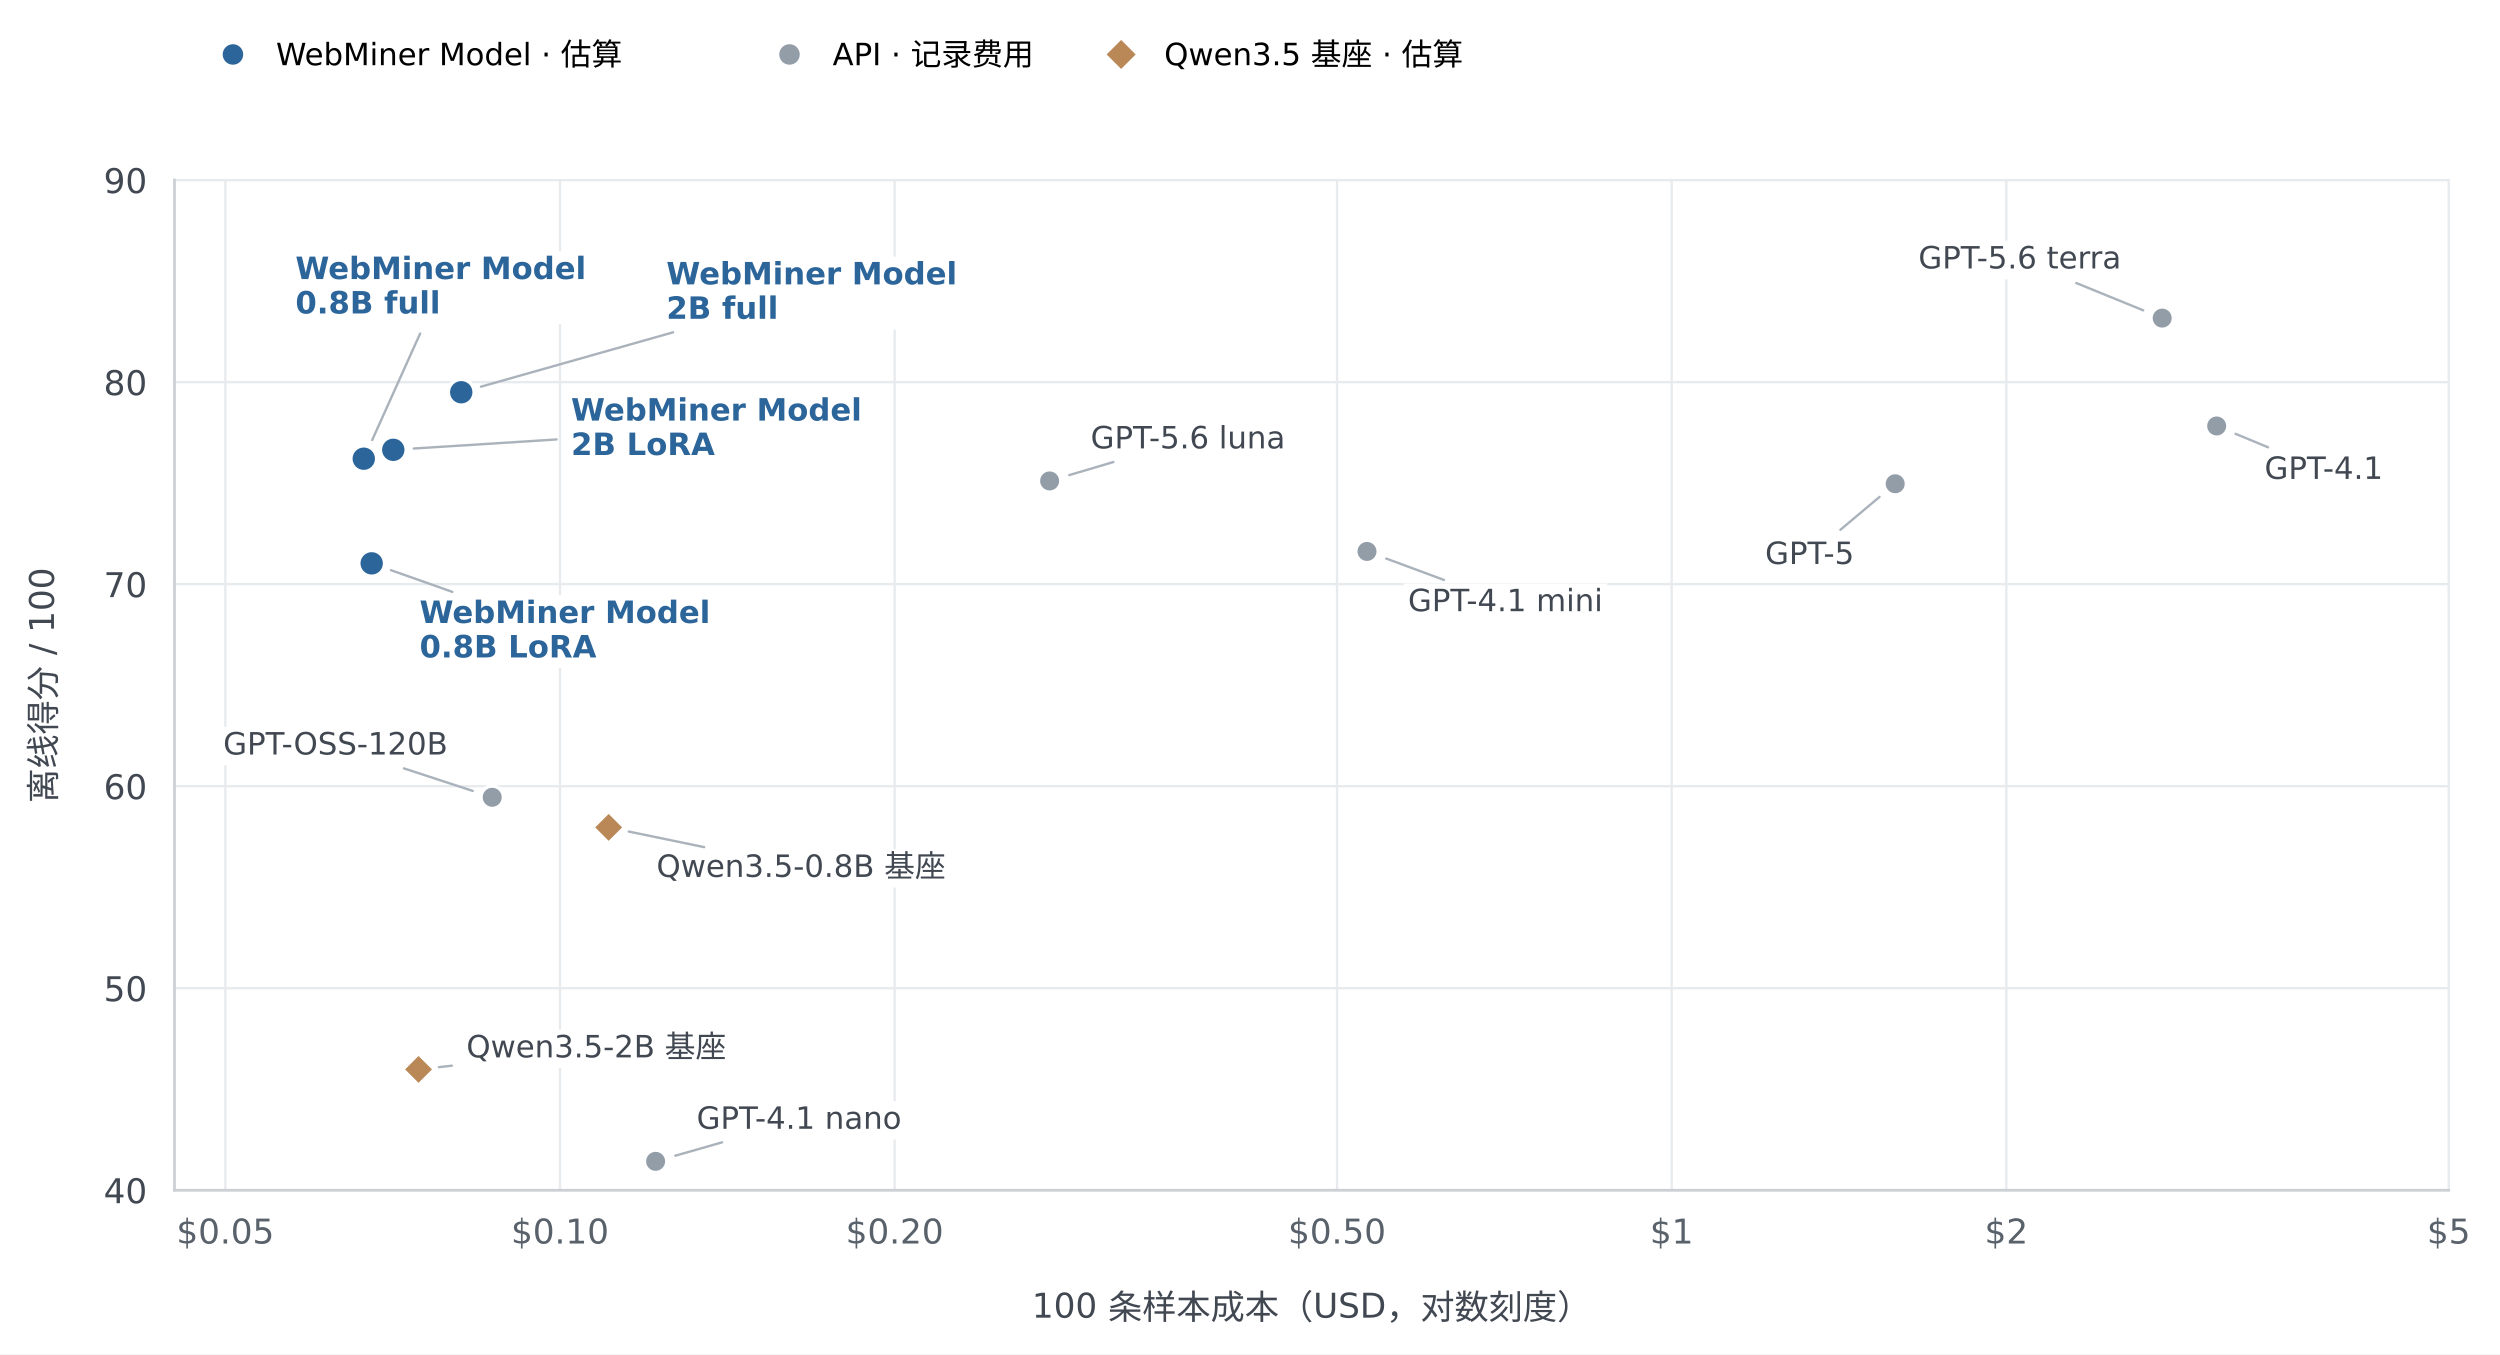
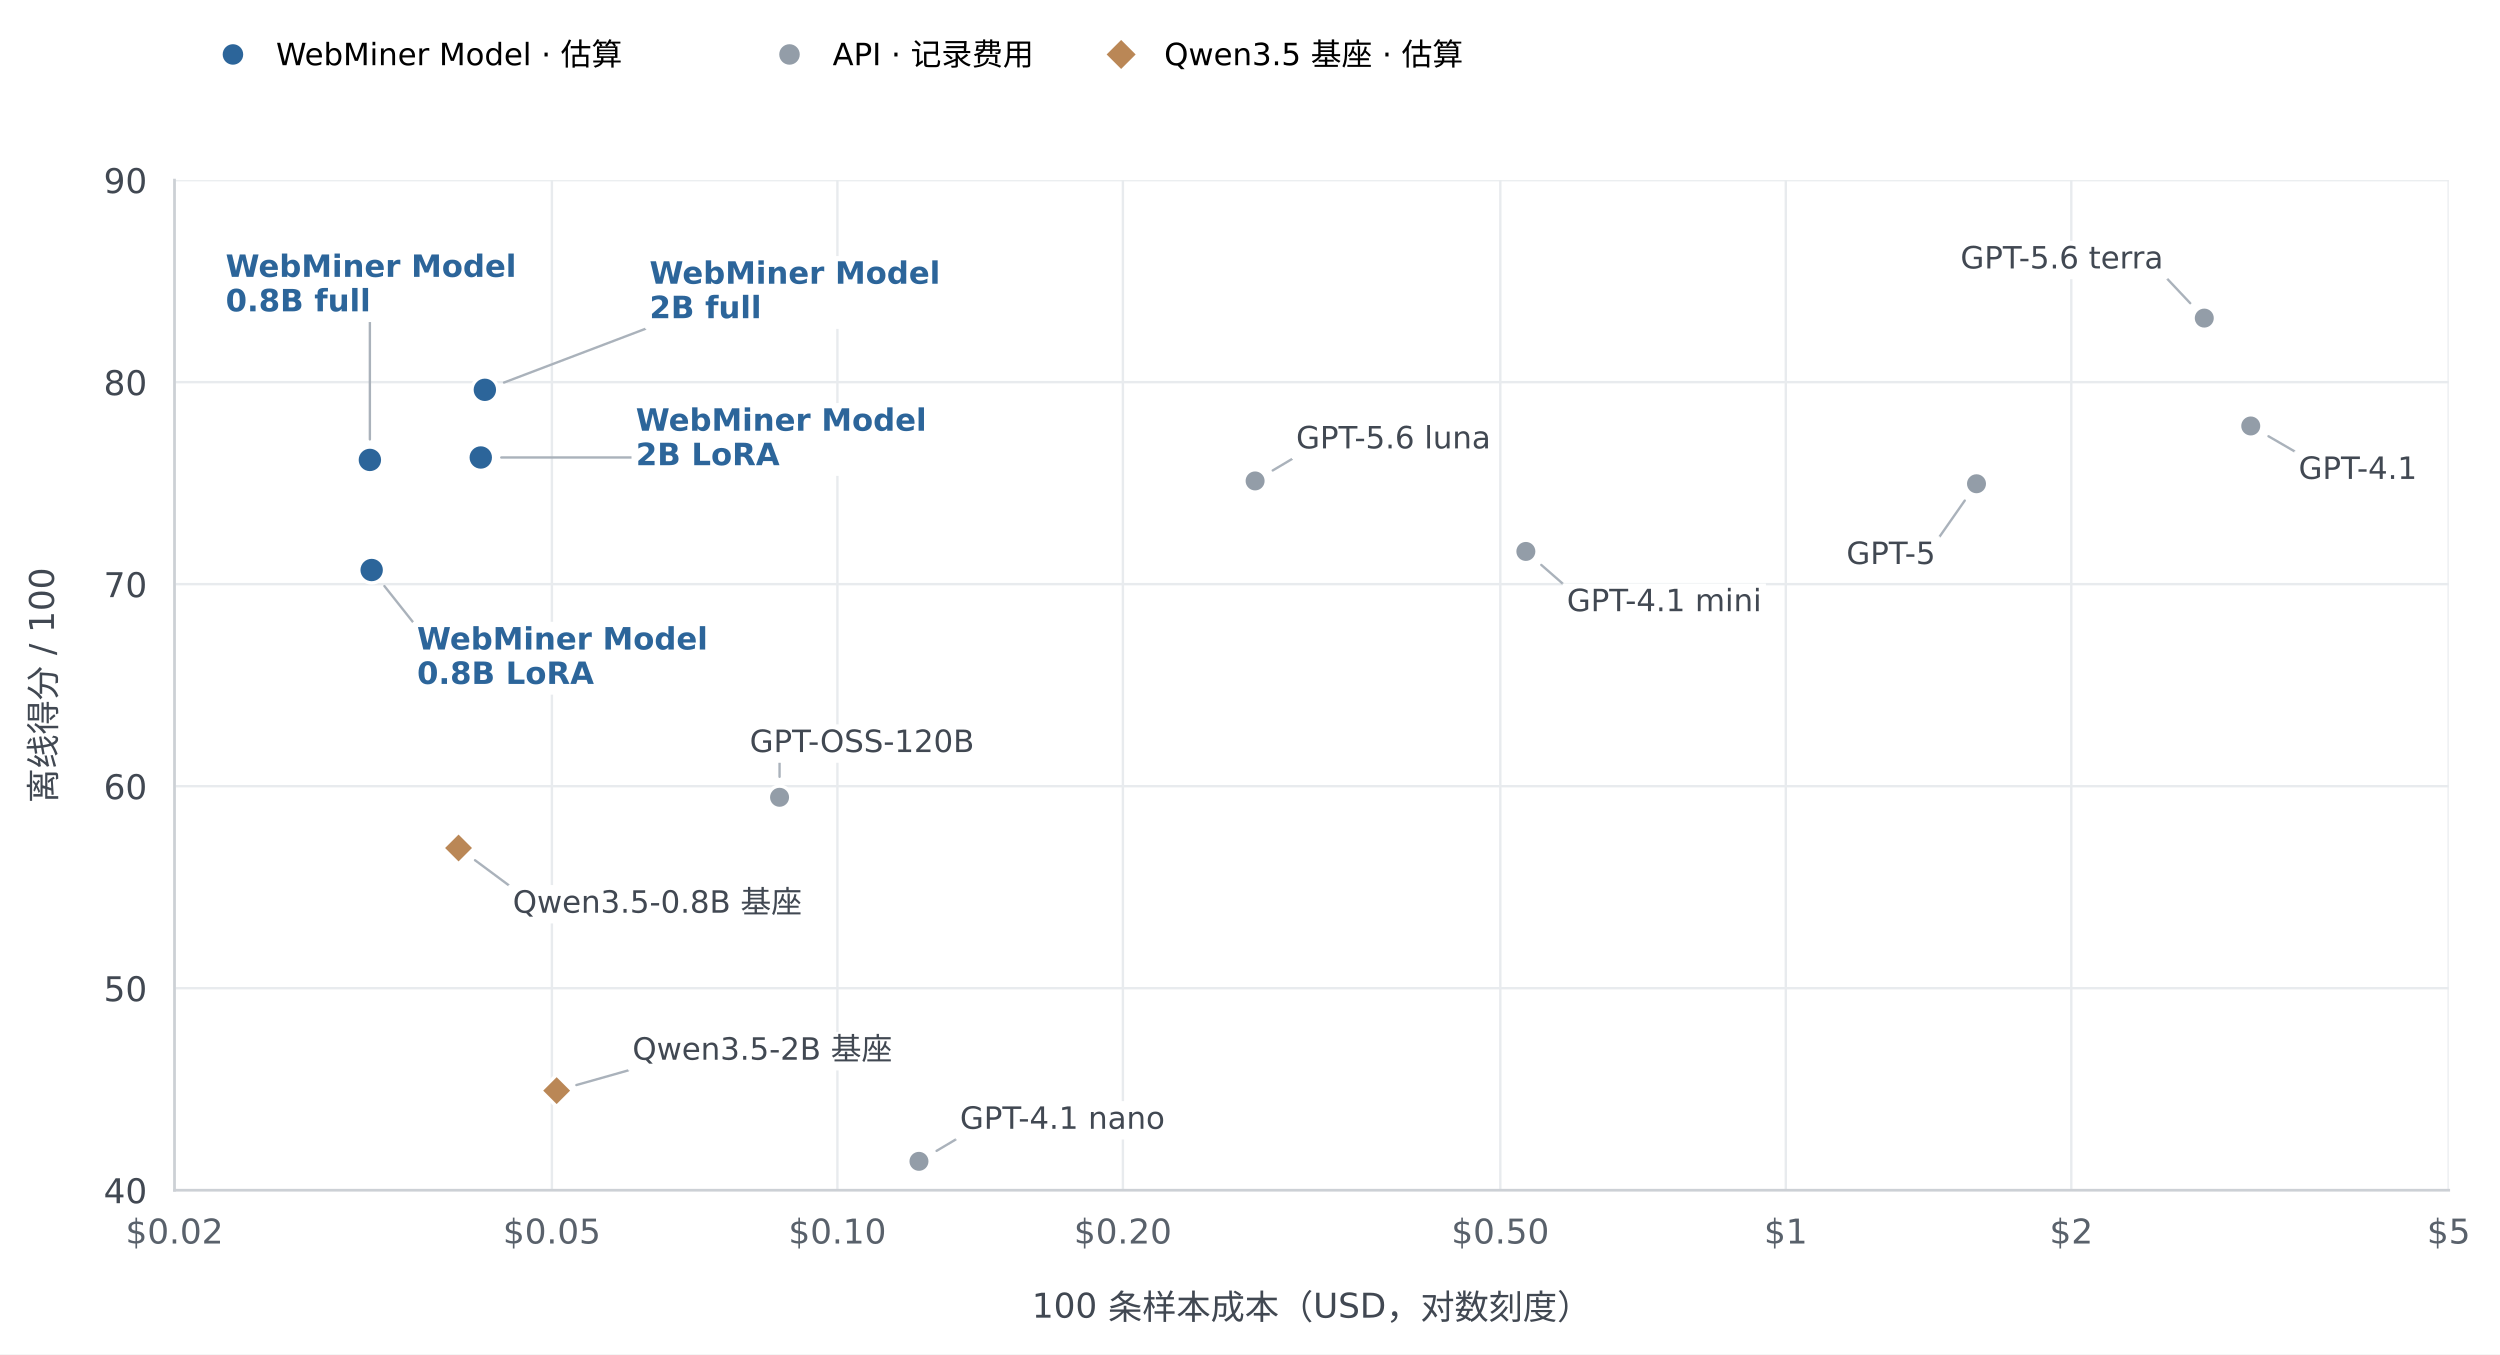
<svg xmlns="http://www.w3.org/2000/svg" xmlns:xlink="http://www.w3.org/1999/xlink" lang="zh-CN" role="img" aria-labelledby="cost-chart-title cost-chart-desc" viewBox="0 0 731.326 396.174">
  <style>
    * {
      stroke-linejoin: round;
      stroke-linecap: butt;
    }
    .s1 {
      fill: #ffffff;
    }
    .s2 {
      fill: none;
      stroke: #e8ebee;
      stroke-width: 0.7;
      stroke-linecap: square;
    }
    .s3 {
      fill: #59616b;
      font: 10px "DejaVu Sans";
      text-anchor: middle;
    }
    .s4 {
      fill: #414852;
      font: 10px "DejaVu Sans";
      text-anchor: middle;
    }
    .s5 {
      fill: #414852;
      font: 10px "DejaVu Sans";
      text-anchor: end;
    }
    .s6 {
      fill: none;
      stroke: #ccd0d5;
      stroke-width: 0.8;
      stroke-linejoin: miter;
      stroke-linecap: square;
    }
    .s7 {
      stroke: #ffffff;
    }
    .s8 {
      fill: #939da8;
      stroke: #ffffff;
    }
    .s9 {
      fill: #2c659a;
      stroke: #ffffff;
    }
    .s10 {
      fill: #ba8756;
      stroke: #ffffff;
    }
    .s11 {
      fill: none;
      stroke: #aab2bb;
      stroke-width: 0.7;
      stroke-linecap: round;
    }
    .s12 {
      fill: #414852;
      font: 9px "DejaVu Sans";
      text-anchor: end;
    }
    .s13 {
      fill: #2c659a;
      font: 700 9px "DejaVu Sans";
    }
    .s14 {
      fill: #414852;
      font: 9px "DejaVu Sans";
      text-anchor: start;
    }
    .s15 {
      fill: none;
      stroke: #ffffff;
      stroke-width: 1.5;
      stroke-linecap: square;
    }
    .s16 {
      font: 9px "DejaVu Sans";
      text-anchor: start;
    }
    .s17 {
      stroke: #ffffff;
      stroke-linejoin: miter;
    }
    .s18 {
      fill: #ba8756;
      stroke: #ffffff;
      stroke-linejoin: miter;
    }
  </style>
  <path class="s1" d="M 0 396.174 L 731.326 396.174 L 731.326 0 L 0 0 z" />
  <path class="s1" d="M 51.043 348.177 L 716.323 348.177 L 716.323 52.689 L 51.043 52.689 z" />
-   <path class="s2" d="M 65.923 348.177 L 65.923 52.689" clip-path="url(#cost-chart-p805e0188ab)" />
-   <text class="s3" x="65.923" y="363.776" transform="rotate(-0 65.92345 363.7758)">
+   <path class="s2" d="M 51.043 348.177 L 51.043 52.689" clip-path="url(#cost-chart-p805e0188ab)" />
+   <text class="s3" x="51.043" y="363.776" transform="rotate(-0 51.04313 363.7758)">
+     $0.02
+   </text>
+   <path class="s2" d="M 161.447 348.177 L 161.447 52.689" clip-path="url(#cost-chart-p805e0188ab)" />
+   <text class="s3" x="161.447" y="363.776" transform="rotate(-0 161.4469 363.7758)">
    $0.05
  </text>
-   <path class="s2" d="M 163.818 348.177 L 163.818 52.689" clip-path="url(#cost-chart-p805e0188ab)" />
-   <text class="s3" x="163.818" y="363.776" transform="rotate(-0 163.8184 363.7758)">
+   <path class="s2" d="M 244.964 348.177 L 244.964 52.689" clip-path="url(#cost-chart-p805e0188ab)" />
+   <text class="s3" x="244.964" y="363.776" transform="rotate(-0 244.9641 363.7758)">
    $0.10
  </text>
-   <path class="s2" d="M 261.713 348.177 L 261.713 52.689" clip-path="url(#cost-chart-p805e0188ab)" />
-   <text class="s3" x="261.713" y="363.776" transform="rotate(-0 261.7133 363.7758)">
+   <path class="s2" d="M 328.481 348.177 L 328.481 52.689" clip-path="url(#cost-chart-p805e0188ab)" />
+   <text class="s3" x="328.481" y="363.776" transform="rotate(-0 328.4813 363.7758)">
    $0.20
  </text>
-   <path class="s2" d="M 391.123 348.177 L 391.123 52.689" clip-path="url(#cost-chart-p805e0188ab)" />
-   <text class="s3" x="391.123" y="363.776" transform="rotate(-0 391.1233 363.7758)">
+   <path class="s2" d="M 438.885 348.177 L 438.885 52.689" clip-path="url(#cost-chart-p805e0188ab)" />
+   <text class="s3" x="438.885" y="363.776" transform="rotate(-0 438.885 363.7758)">
    $0.50
  </text>
-   <path class="s2" d="M 489.018 348.177 L 489.018 52.689" clip-path="url(#cost-chart-p805e0188ab)" />
-   <text class="s3" x="489.018" y="363.776" transform="rotate(-0 489.0182 363.7758)">
+   <path class="s2" d="M 522.402 348.177 L 522.402 52.689" clip-path="url(#cost-chart-p805e0188ab)" />
+   <text class="s3" x="522.402" y="363.776" transform="rotate(-0 522.4022 363.7758)">
    $1
  </text>
-   <path class="s2" d="M 586.913 348.177 L 586.913 52.689" clip-path="url(#cost-chart-p805e0188ab)" />
-   <text class="s3" x="586.913" y="363.776" transform="rotate(-0 586.9131 363.7758)">$2</text>
+   <path class="s2" d="M 605.919 348.177 L 605.919 52.689" clip-path="url(#cost-chart-p805e0188ab)" />
+   <text class="s3" x="605.919" y="363.776" transform="rotate(-0 605.9194 363.7758)">
+     $2
+   </text>
  <path class="s2" d="M 716.323 348.177 L 716.323 52.689" clip-path="url(#cost-chart-p805e0188ab)" />
  <text class="s3" x="716.323" y="363.776" transform="rotate(-0 716.3231 363.7758)">
    $5
  </text>
  <text class="s4" x="383.683" y="385.454" transform="rotate(-0 383.6831 385.4539)">
    100 条样本成本（USD，对数刻度）
  </text>
  <path class="s2" d="M 51.043 348.177 L 716.323 348.177" clip-path="url(#cost-chart-p805e0188ab)" />
  <text class="s5" x="43.043" y="351.977" transform="rotate(-0 43.04313 351.9766)">
    40
  </text>
  <path class="s2" d="M 51.043 289.08 L 716.323 289.08" clip-path="url(#cost-chart-p805e0188ab)" />
  <text class="s5" x="43.043" y="292.879" transform="rotate(-0 43.04313 292.879)">
    50
  </text>
  <path class="s2" d="M 51.043 229.982 L 716.323 229.982" clip-path="url(#cost-chart-p805e0188ab)" />
  <text class="s5" x="43.043" y="233.781" transform="rotate(-0 43.04313 233.7814)">
    60
  </text>
  <path class="s2" d="M 51.043 170.885 L 716.323 170.885" clip-path="url(#cost-chart-p805e0188ab)" />
  <text class="s5" x="43.043" y="174.684" transform="rotate(-0 43.04313 174.6838)">
    70
  </text>
  <path class="s2" d="M 51.043 111.787 L 716.323 111.787" clip-path="url(#cost-chart-p805e0188ab)" />
  <text class="s5" x="43.043" y="115.586" transform="rotate(-0 43.04313 115.5862)">
    80
  </text>
  <path class="s2" d="M 51.043 52.689 L 716.323 52.689" clip-path="url(#cost-chart-p805e0188ab)" />
  <text class="s5" x="43.043" y="56.489" transform="rotate(-0 43.04313 56.48857)">90</text>
  <text class="s4" x="16.238" y="200.433" transform="rotate(-90 16.23844 200.4334)">
    离线得分 / 100
  </text>
  <path class="s6" d="M 51.043 348.177 L 51.043 52.689" />
  <path class="s6" d="M 51.043 348.177 L 716.323 348.177" />
  <defs>
    <path class="s7" id="cost-chart-m6c97e66789" d="M 0 3.279 C 0.87 3.279 1.704 2.933 2.318 2.318 C 2.933 1.704 3.279 0.87 3.279 0 C 3.279 -0.87 2.933 -1.704 2.318 -2.318 C 1.704 -2.933 0.87 -3.279 0 -3.279 C -0.87 -3.279 -1.704 -2.933 -2.318 -2.318 C -2.933 -1.704 -3.279 -0.87 -3.279 0 C -3.279 0.87 -2.933 1.704 -2.318 2.318 C -1.704 2.933 -0.87 3.279 0 3.279 z" />
  </defs>
  <g clip-path="url(#cost-chart-p805e0188ab)">
-     <use class="s8" xlink:href="#cost-chart-m6c97e66789" x="632.509" y="93.053" />
+     <use class="s8" xlink:href="#cost-chart-m6c97e66789" x="644.819" y="93.053" />
  </g>
  <defs>
    <path class="s7" id="cost-chart-m83a7a23a72" d="M 0 3.775 C 1.001 3.775 1.961 3.377 2.669 2.669 C 3.377 1.961 3.775 1.001 3.775 0 C 3.775 -1.001 3.377 -1.961 2.669 -2.669 C 1.961 -3.377 1.001 -3.775 0 -3.775 C -1.001 -3.775 -1.961 -3.377 -2.669 -2.669 C -3.377 -1.961 -3.775 -1.001 -3.775 0 C -3.775 1.001 -3.377 1.961 -2.669 2.669 C -1.961 3.377 -1.001 3.775 0 3.775 z" />
  </defs>
  <g clip-path="url(#cost-chart-p805e0188ab)">
-     <use class="s9" xlink:href="#cost-chart-m83a7a23a72" x="134.927" y="114.742" />
-   </g>
-   <g clip-path="url(#cost-chart-p805e0188ab)">
-     <use class="s8" xlink:href="#cost-chart-m6c97e66789" x="648.444" y="124.611" />
-   </g>
-   <g clip-path="url(#cost-chart-p805e0188ab)">
-     <use class="s9" xlink:href="#cost-chart-m83a7a23a72" x="115.049" y="131.585" />
-   </g>
-   <g clip-path="url(#cost-chart-p805e0188ab)">
-     <use class="s9" xlink:href="#cost-chart-m83a7a23a72" x="106.412" y="134.185" />
-   </g>
-   <g clip-path="url(#cost-chart-p805e0188ab)">
-     <use class="s8" xlink:href="#cost-chart-m6c97e66789" x="307.048" y="140.686" />
-   </g>
-   <g clip-path="url(#cost-chart-p805e0188ab)">
-     <use class="s8" xlink:href="#cost-chart-m6c97e66789" x="554.406" y="141.513" />
-   </g>
-   <g clip-path="url(#cost-chart-p805e0188ab)">
-     <use class="s8" xlink:href="#cost-chart-m6c97e66789" x="399.885" y="161.311" />
-   </g>
-   <g clip-path="url(#cost-chart-p805e0188ab)">
-     <use class="s9" xlink:href="#cost-chart-m83a7a23a72" x="108.726" y="164.798" />
-   </g>
-   <g clip-path="url(#cost-chart-p805e0188ab)">
-     <use class="s8" xlink:href="#cost-chart-m6c97e66789" x="143.988" y="233.233" />
+     <use class="s9" xlink:href="#cost-chart-m83a7a23a72" x="141.837" y="114.033" />
+   </g>
+   <g clip-path="url(#cost-chart-p805e0188ab)">
+     <use class="s8" xlink:href="#cost-chart-m6c97e66789" x="658.413" y="124.611" />
+   </g>
+   <g clip-path="url(#cost-chart-p805e0188ab)">
+     <use class="s9" xlink:href="#cost-chart-m83a7a23a72" x="140.64" y="133.83" />
+   </g>
+   <g clip-path="url(#cost-chart-p805e0188ab)">
+     <use class="s9" xlink:href="#cost-chart-m83a7a23a72" x="108.2" y="134.54" />
+   </g>
+   <g clip-path="url(#cost-chart-p805e0188ab)">
+     <use class="s8" xlink:href="#cost-chart-m6c97e66789" x="367.158" y="140.686" />
+   </g>
+   <g clip-path="url(#cost-chart-p805e0188ab)">
+     <use class="s8" xlink:href="#cost-chart-m6c97e66789" x="578.186" y="141.513" />
+   </g>
+   <g clip-path="url(#cost-chart-p805e0188ab)">
+     <use class="s8" xlink:href="#cost-chart-m6c97e66789" x="446.36" y="161.311" />
+   </g>
+   <g clip-path="url(#cost-chart-p805e0188ab)">
+     <use class="s9" xlink:href="#cost-chart-m83a7a23a72" x="108.723" y="166.748" />
+   </g>
+   <g clip-path="url(#cost-chart-p805e0188ab)">
+     <use class="s8" xlink:href="#cost-chart-m6c97e66789" x="228.046" y="233.233" />
  </g>
  <defs>
    <path class="s7" id="cost-chart-md9d9376197" d="M -0 4.637 L 4.637 0 L 0 -4.637 L -4.637 -0 z" />
  </defs>
  <g clip-path="url(#cost-chart-p805e0188ab)">
-     <use class="s10" xlink:href="#cost-chart-md9d9376197" x="178.048" y="242.038" />
-   </g>
-   <g clip-path="url(#cost-chart-p805e0188ab)">
-     <use class="s10" xlink:href="#cost-chart-md9d9376197" x="122.433" y="312.837" />
-   </g>
-   <g clip-path="url(#cost-chart-p805e0188ab)">
-     <use class="s8" xlink:href="#cost-chart-m6c97e66789" x="191.787" y="339.726" />
-   </g>
-   <path class="s11" d="M 607.384 82.8 Q 617.169 86.793 626.955 90.786" />
-   <path class="s1" d="M 559.929 81.668 L 621.769 81.668 L 621.769 70.438 L 559.929 70.438 z" />
-   <text class="s12" x="620.509" y="78.536" transform="rotate(-0 620.5092 78.53645)">
+     <use class="s10" xlink:href="#cost-chart-md9d9376197" x="134.138" y="248.066" />
+   </g>
+   <g clip-path="url(#cost-chart-p805e0188ab)">
+     <use class="s10" xlink:href="#cost-chart-md9d9376197" x="162.836" y="319.042" />
+   </g>
+   <g clip-path="url(#cost-chart-p805e0188ab)">
+     <use class="s8" xlink:href="#cost-chart-m6c97e66789" x="268.825" y="339.726" />
+   </g>
+   <path class="s11" d="M 634.079 81.668 L 640.702 88.689" />
+   <path class="s1" d="M 572.239 81.668 L 634.079 81.668 L 634.079 70.438 L 572.239 70.438 z" />
+   <text class="s12" x="632.819" y="78.536" transform="rotate(-0 632.8188 78.53645)">
    GPT-5.6 terra
  </text>
-   <path class="s11" d="M 196.896 97.213 Q 168.799 105.16 140.702 113.108" />
-   <path class="s1" d="M 193.667 96.396 L 281.23 96.396 L 281.23 75.088 L 193.667 75.088 z" />
-   <text class="s13" transform="translate(194.9268 83.18625)">WebMiner Model</text>
-   <text class="s13" transform="translate(194.9268 93.26429)">2B full</text>
-   <path class="s11" d="M 663.457 130.843 Q 658.72 128.877 653.982 126.91" />
-   <path class="s1" d="M 661.184 143.226 L 698.34 143.226 L 698.34 131.996 L 661.184 131.996 z" />
-   <text class="s14" x="662.444" y="140.095" transform="rotate(-0 662.444 140.0946)">
+   <path class="s11" d="M 188.74 96.21 L 147.445 111.901" />
+   <path class="s1" d="M 188.74 96.21 L 276.303 96.21 L 276.303 74.901 L 188.74 74.901 z" />
+   <text class="s13" transform="translate(190 83)">WebMiner Model</text>
+   <text class="s13" transform="translate(190 93.07803)">2B full</text>
+   <path class="s11" d="M 671.153 131.996 L 663.604 127.62" />
+   <path class="s1" d="M 671.153 143.226 L 708.309 143.226 L 708.309 131.996 L 671.153 131.996 z" />
+   <text class="s14" x="672.413" y="140.095" transform="rotate(-0 672.4133 140.0946)">
    GPT-4.1
  </text>
-   <path class="s11" d="M 162.797 128.554 Q 141.917 129.879 121.038 131.204" />
-   <path class="s1" d="M 165.789 136.239 L 253.352 136.239 L 253.352 114.93 L 165.789 114.93 z" />
-   <text class="s13" transform="translate(167.0492 123.0291)">WebMiner Model</text>
-   <text class="s13" transform="translate(167.0492 133.1071)">2B LoRA</text>
-   <path class="s11" d="M 122.903 97.574 Q 115.891 113.142 108.878 128.71" />
-   <path class="s1" d="M 85.152 94.839 L 172.715 94.839 L 172.715 73.531 L 85.152 73.531 z" />
-   <text class="s13" transform="translate(86.41221 81.62937)">WebMiner Model</text>
-   <text class="s13" transform="translate(86.41221 91.7074)">0.8B full</text>
-   <path class="s11" d="M 325.697 135.155 Q 319.248 137.067 312.799 138.98" />
-   <path class="s1" d="M 317.788 134.301 L 377.228 134.301 L 377.228 123.071 L 317.788 123.071 z" />
-   <text class="s14" x="319.048" y="131.169" transform="rotate(-0 319.0483 131.1691)">
+   <path class="s11" d="M 184.74 133.83 L 146.64 133.83" />
+   <path class="s1" d="M 184.74 139.21 L 272.303 139.21 L 272.303 117.901 L 184.74 117.901 z" />
+   <text class="s13" transform="translate(186 126)">WebMiner Model</text>
+   <text class="s13" transform="translate(186 136.078)">2B LoRA</text>
+   <path class="s11" d="M 108.2 94.21 L 108.2 128.54" />
+   <path class="s1" d="M 64.74 94.21 L 152.303 94.21 L 152.303 72.901 L 64.74 72.901 z" />
+   <text class="s13" transform="translate(66 81)">WebMiner Model</text>
+   <text class="s13" transform="translate(66 91.07803)">0.8B full</text>
+   <path class="s11" d="M 377.898 134.301 L 372.315 137.62" />
+   <path class="s1" d="M 377.898 134.301 L 437.337 134.301 L 437.337 123.071 L 377.898 123.071 z" />
+   <text class="s14" x="379.158" y="131.169" transform="rotate(-0 379.158 131.1691)">
    GPT-5.6 luna
  </text>
-   <path class="s11" d="M 538.372 154.968 Q 544.09 150.17 549.808 145.371" />
-   <path class="s1" d="M 515.096 168.128 L 543.666 168.128 L 543.666 156.898 L 515.096 156.898 z" />
-   <text class="s12" x="542.406" y="164.996" transform="rotate(-0 542.4059 164.9965)">
+   <path class="s11" d="M 567.446 156.898 L 574.752 146.433" />
+   <path class="s1" d="M 538.877 168.128 L 567.446 168.128 L 567.446 156.898 L 538.877 156.898 z" />
+   <text class="s12" x="566.186" y="164.996" transform="rotate(-0 566.1865 164.9965)">
    GPT-5
  </text>
-   <path class="s11" d="M 422.404 169.654 Q 413.958 166.525 405.512 163.396" />
-   <path class="s1" d="M 410.625 181.926 L 470.112 181.926 L 470.112 170.696 L 410.625 170.696 z" />
-   <text class="s14" x="411.885" y="178.794" transform="rotate(-0 411.8847 178.7942)">
+   <path class="s11" d="M 457.1 170.696 L 450.878 165.259" />
+   <path class="s1" d="M 457.1 181.926 L 516.587 181.926 L 516.587 170.696 L 457.1 170.696 z" />
+   <text class="s14" x="458.36" y="178.794" transform="rotate(-0 458.3596 178.7942)">
    GPT-4.1 mini
  </text>
-   <path class="s11" d="M 132.313 173.144 Q 123.348 169.972 114.384 166.8" />
-   <path class="s1" d="M 121.466 195.452 L 209.029 195.452 L 209.029 174.143 L 121.466 174.143 z" />
-   <text class="s13" transform="translate(122.7258 182.2419)">WebMiner Model</text>
-   <text class="s13" transform="translate(122.7258 192.32)">0.8B LoRA</text>
-   <path class="s11" d="M 118.159 224.781 Q 128.222 228.074 138.284 231.366" />
-   <path class="s1" d="M 64.044 223.848 L 132.248 223.848 L 132.248 212.617 L 64.044 212.617 z" />
-   <text class="s12" x="130.988" y="220.716" transform="rotate(-0 130.9876 220.716)">
+   <path class="s11" d="M 120.74 181.901 L 112.451 171.449" />
+   <path class="s1" d="M 120.74 203.21 L 208.303 203.21 L 208.303 181.901 L 120.74 181.901 z" />
+   <text class="s13" transform="translate(122 190)">WebMiner Model</text>
+   <text class="s13" transform="translate(122 200.078)">0.8B LoRA</text>
+   <path class="s11" d="M 228.046 223.132 L 228.046 227.233" />
+   <path class="s1" d="M 218.057 223.132 L 286.26 223.132 L 286.26 211.901 L 218.057 211.901 z" />
+   <text class="s12" x="285" y="220" transform="rotate(-0 285 220)">
    GPT-OSS-120B
  </text>
-   <path class="s11" d="M 205.984 247.815 Q 194.953 245.534 183.923 243.253" />
-   <path class="s1" d="M 190.788 259.653 L 281.357 259.653 L 281.357 248.423 L 190.788 248.423 z" />
-   <text class="s14" x="192.048" y="256.522" transform="rotate(-0 192.0475 256.5215)">
+   <path class="s11" d="M 148.74 258.901 L 138.956 251.641" />
+   <path class="s1" d="M 148.74 270.132 L 239.31 270.132 L 239.31 258.901 L 148.74 258.901 z" />
+   <text class="s14" x="150" y="267" transform="rotate(-0 150 267)">
    Qwen3.5-0.8B 基座
  </text>
-   <path class="s11" d="M 132.191 311.747 Q 130.292 311.959 128.394 312.171" />
-   <path class="s1" d="M 135.173 312.452 L 217.156 312.452 L 217.156 301.222 L 135.173 301.222 z" />
-   <text class="s14" x="136.433" y="309.32" transform="rotate(-0 136.433 309.3204)">
+   <path class="s11" d="M 183.74 313.132 L 168.61 317.41" />
+   <path class="s1" d="M 183.74 313.132 L 265.723 313.132 L 265.723 301.901 L 183.74 301.901 z" />
+   <text class="s14" x="185" y="310" transform="rotate(-0 185 310)">
    Qwen3.5-2B 基座
  </text>
-   <path class="s11" d="M 211.227 334.167 Q 204.39 336.122 197.553 338.077" />
-   <path class="s1" d="M 202.527 333.342 L 264.973 333.342 L 264.973 322.111 L 202.527 322.111 z" />
-   <text class="s14" x="203.787" y="330.21" transform="rotate(-0 203.7868 330.2098)">
+   <path class="s11" d="M 279.565 333.342 L 273.982 336.66" />
+   <path class="s1" d="M 279.565 333.342 L 342.011 333.342 L 342.011 322.111 L 279.565 322.111 z" />
+   <text class="s14" x="280.825" y="330.21" transform="rotate(-0 280.8248 330.2098)">
    GPT-4.1 nano
  </text>
  <path class="s15" d="M 59.143 15.929 L 68.143 15.929 L 77.143 15.929" />
  <defs>
    <path class="s7" id="cost-chart-mbf254b9fd1" d="M 0 3.5 C 0.928 3.5 1.819 3.131 2.475 2.475 C 3.131 1.819 3.5 0.928 3.5 0 C 3.5 -0.928 3.131 -1.819 2.475 -2.475 C 1.819 -3.131 0.928 -3.5 0 -3.5 C -0.928 -3.5 -1.819 -3.131 -2.475 -2.475 C -3.131 -1.819 -3.5 -0.928 -3.5 0 C -3.5 0.928 -3.131 1.819 -2.475 2.475 C -1.819 3.131 -0.928 3.5 0 3.5 z" />
  </defs>
  <use class="s9" xlink:href="#cost-chart-mbf254b9fd1" x="68.143" y="15.929" />
  <text class="s16" x="80.743" y="19.079" transform="rotate(-0 80.74313 19.07859)">
    WebMiner Model · 估算
  </text>
  <path class="s15" d="M 221.953 15.929 L 230.953 15.929 L 239.953 15.929" />
  <defs>
    <path class="s7" id="cost-chart-m3fe328216a" d="M 0 3.5 C 0.928 3.5 1.819 3.131 2.475 2.475 C 3.131 1.819 3.5 0.928 3.5 0 C 3.5 -0.928 3.131 -1.819 2.475 -2.475 C 1.819 -3.131 0.928 -3.5 0 -3.5 C -0.928 -3.5 -1.819 -3.131 -2.475 -2.475 C -3.131 -1.819 -3.5 -0.928 -3.5 0 C -3.5 0.928 -3.131 1.819 -2.475 2.475 C -1.819 3.131 -0.928 3.5 0 3.5 z" />
  </defs>
  <use class="s8" xlink:href="#cost-chart-m3fe328216a" x="230.953" y="15.929" />
  <text class="s16" x="243.553" y="19.079" transform="rotate(-0 243.5531 19.07859)">
    API · 记录费用
  </text>
  <path class="s15" d="M 318.97 15.929 L 327.97 15.929 L 336.97 15.929" />
  <defs>
    <path class="s17" id="cost-chart-mc76076fab3" d="M -0 4.95 L 4.95 0 L 0 -4.95 L -4.95 -0 z" />
  </defs>
  <use class="s18" xlink:href="#cost-chart-mc76076fab3" x="327.97" y="15.929" />
  <text class="s16" x="340.57" y="19.079" transform="rotate(-0 340.5703 19.07859)">
    Qwen3.5 基座 · 估算
  </text>
  <defs>
-     <clippath id="cost-chart-p805e0188ab">
+     <clipPath id="cost-chart-p805e0188ab">
      <rect x="51.043" y="52.689" width="665.28" height="295.488" />
-     </clippath>
+     </clipPath>
  </defs>
</svg>
